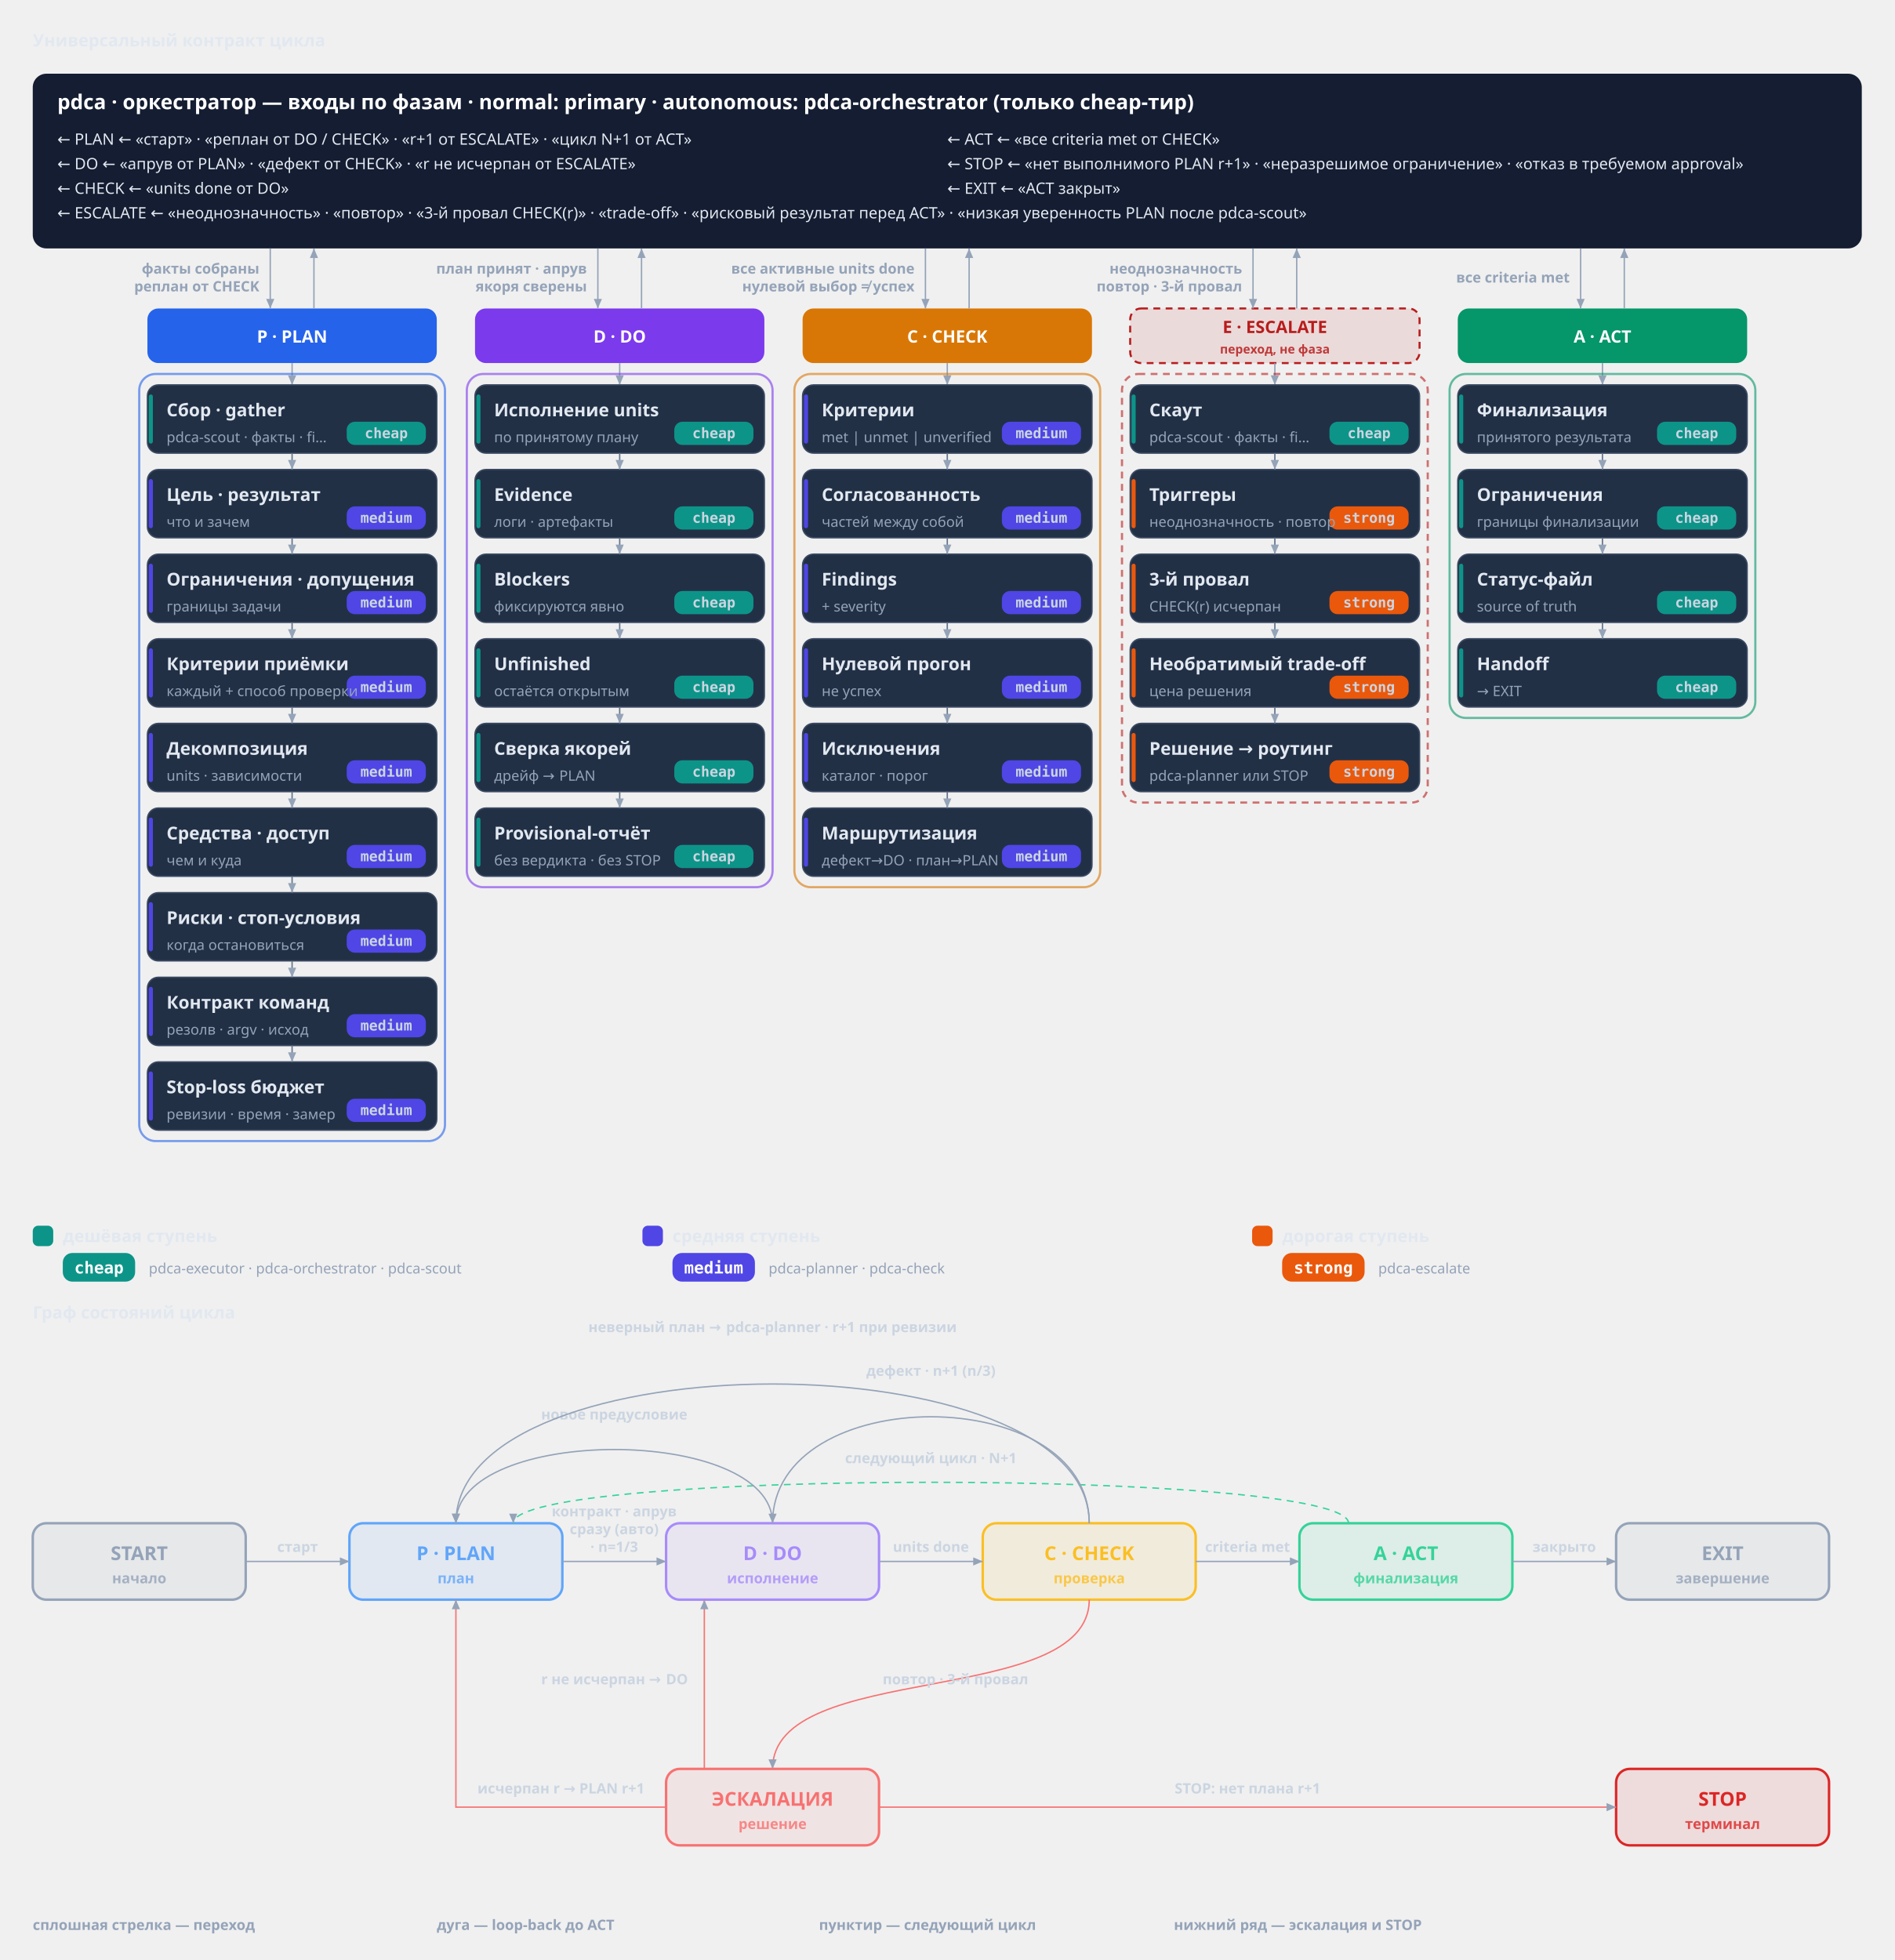
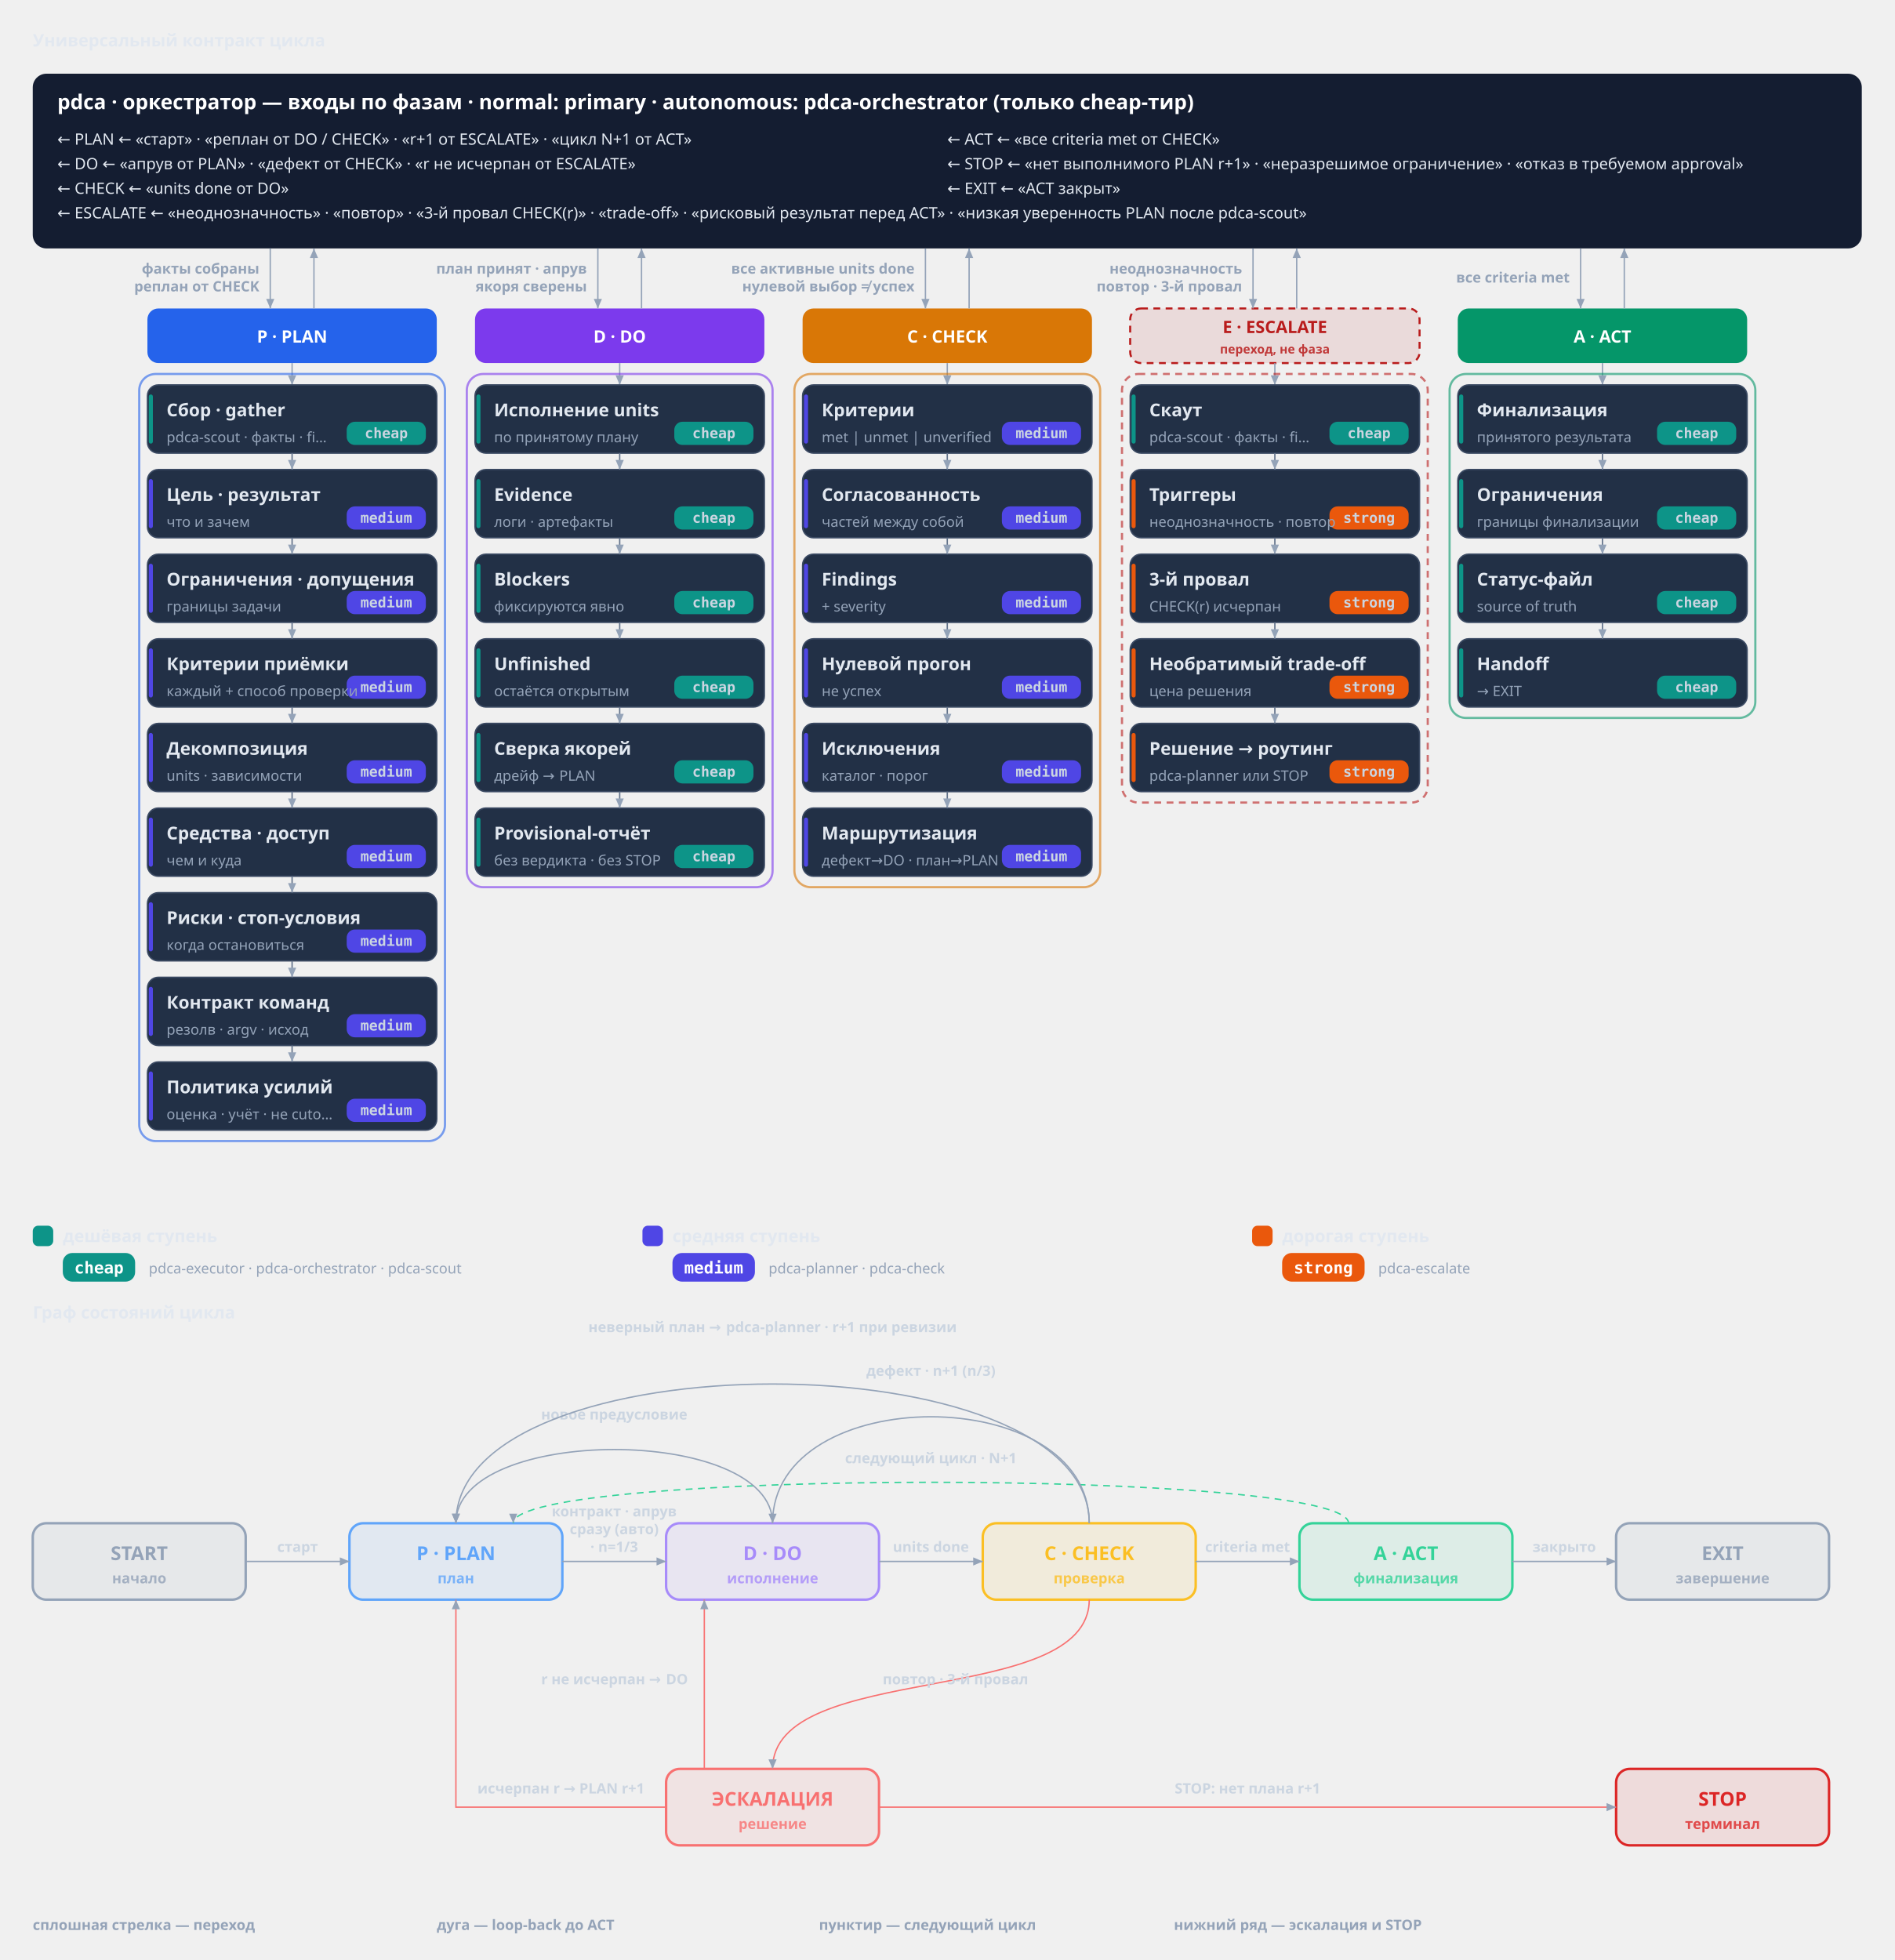
<svg xmlns="http://www.w3.org/2000/svg" viewBox="0 0 1388 1436" width="1388" height="1436" font-family="Segoe UI, system-ui, sans-serif" role="img">
  <defs>
    <marker id="arrow" markerWidth="9" markerHeight="9" refX="7" refY="3" orient="auto">
      <path d="M0,0 L7,3 L0,6 Z" fill="#94a3b8" />
    </marker>
  </defs>
  <style>
.t{font-size:13px;font-weight:600;fill:#e2e8f0}
.s{font-size:10.5px;fill:#94a3b8}
.h{font-size:12.5px;font-weight:700;fill:#ffffff}
.h2{font-size:12.5px;font-weight:700}
.h3{font-size:9px;font-weight:600}
.g{font-size:10.5px;font-weight:600}
.band{fill:#141d31}
.bt{fill:#ffffff;font-size:15px;font-weight:700}
.ol{fill:#e2e8f0;font-size:11.5px}
.lt{font-size:12.5px;font-weight:700;fill:#e2e8f0}
.ls{font-size:10.5px;fill:#94a3b8}
.lm{font-family:ui-monospace,Consolas,Menlo,monospace;font-size:12px;font-weight:700}
.bm{font-family:ui-monospace,Consolas,Menlo,monospace;font-size:10.5px;font-weight:700}
.st{font-size:14px;font-weight:700}
.ss{font-size:10.5px;font-weight:600}
</style>
  <text x="24" y="34" class="lt">Универсальный контракт цикла</text>
  <rect x="24" y="54" width="1340" height="128" rx="10" class="band" />
  <text x="42" y="80" class="bt">pdca · оркестратор — входы по фазам · normal: primary · autonomous: pdca-orchestrator (только cheap-тир)</text>
  <text x="42" y="106" class="ol">← PLAN ← «старт» · «реплан от DO / CHECK» · «r+1 от ESCALATE» · «цикл N+1 от ACT»</text>
  <text x="42" y="124" class="ol">← DO ← «апрув от PLAN» · «дефект от CHECK» · «r не исчерпан от ESCALATE»</text>
  <text x="42" y="142" class="ol">← CHECK ← «units done от DO»</text>
  <text x="42" y="160" class="ol">← ESCALATE ← «неоднозначность» · «повтор» · «3-й провал CHECK(r)» · «trade-off» · «рисковый результат перед ACT» · «низкая уверенность PLAN после pdca-scout»</text>
  <text x="694.0" y="106" class="ol">← ACT ← «все criteria met от CHECK»</text>
  <text x="694.0" y="124" class="ol">← STOP ← «нет выполнимого PLAN r+1» · «неразрешимое ограничение» · «отказ в требуемом approval»</text>
  <text x="694.0" y="142" class="ol">← EXIT ← «ACT закрыт»</text>
  <rect x="108.0" y="226" width="212" height="40" rx="8" fill="#2563eb" />
  <text x="214.0" y="251.0" class="h" fill="#ffffff" text-anchor="middle">P · PLAN</text>
  <polyline points="214.0,266 214.0,282" fill="none" stroke="#94a3b8" marker-end="url(#arrow)" />
  <rect x="108.0" y="282" width="212" height="50" rx="8" fill="#223046" stroke="#3b4a63" stroke-width="1" />
  <rect x="109.0" y="289" width="3" height="36" rx="1.5" fill="#0d9488" />
  <rect x="254.0" y="309" width="58" height="17" rx="6" fill="#0d9488" />
  <text x="283.0" y="321.0" class="bm" fill="#cbd5e1" text-anchor="middle">cheap</text>
  <text x="122.0" y="305" class="t">Сбор · gather</text>
  <text x="122.0" y="324" class="s">pdca-scout · факты · fi…</text>
  <rect x="108.0" y="344" width="212" height="50" rx="8" fill="#223046" stroke="#3b4a63" stroke-width="1" />
  <rect x="109.0" y="351" width="3" height="36" rx="1.5" fill="#4f46e5" />
  <rect x="254.0" y="371" width="58" height="17" rx="6" fill="#4f46e5" />
  <text x="283.0" y="383.0" class="bm" fill="#cbd5e1" text-anchor="middle">medium</text>
  <text x="122.0" y="367" class="t">Цель · результат</text>
  <text x="122.0" y="386" class="s">что и зачем</text>
  <rect x="108.0" y="406" width="212" height="50" rx="8" fill="#223046" stroke="#3b4a63" stroke-width="1" />
  <rect x="109.0" y="413" width="3" height="36" rx="1.5" fill="#4f46e5" />
  <rect x="254.0" y="433" width="58" height="17" rx="6" fill="#4f46e5" />
  <text x="283.0" y="445.0" class="bm" fill="#cbd5e1" text-anchor="middle">medium</text>
  <text x="122.0" y="429" class="t">Ограничения · допущения</text>
  <text x="122.0" y="448" class="s">границы задачи</text>
  <rect x="108.0" y="468" width="212" height="50" rx="8" fill="#223046" stroke="#3b4a63" stroke-width="1" />
  <rect x="109.0" y="475" width="3" height="36" rx="1.5" fill="#4f46e5" />
  <rect x="254.0" y="495" width="58" height="17" rx="6" fill="#4f46e5" />
  <text x="283.0" y="507.0" class="bm" fill="#cbd5e1" text-anchor="middle">medium</text>
  <text x="122.0" y="491" class="t">Критерии приёмки</text>
  <text x="122.0" y="510" class="s">каждый + способ проверки</text>
  <rect x="108.0" y="530" width="212" height="50" rx="8" fill="#223046" stroke="#3b4a63" stroke-width="1" />
  <rect x="109.0" y="537" width="3" height="36" rx="1.5" fill="#4f46e5" />
  <rect x="254.0" y="557" width="58" height="17" rx="6" fill="#4f46e5" />
  <text x="283.0" y="569.0" class="bm" fill="#cbd5e1" text-anchor="middle">medium</text>
  <text x="122.0" y="553" class="t">Декомпозиция</text>
  <text x="122.0" y="572" class="s">units · зависимости</text>
  <rect x="108.0" y="592" width="212" height="50" rx="8" fill="#223046" stroke="#3b4a63" stroke-width="1" />
  <rect x="109.0" y="599" width="3" height="36" rx="1.5" fill="#4f46e5" />
  <rect x="254.0" y="619" width="58" height="17" rx="6" fill="#4f46e5" />
  <text x="283.0" y="631.0" class="bm" fill="#cbd5e1" text-anchor="middle">medium</text>
  <text x="122.0" y="615" class="t">Средства · доступ</text>
  <text x="122.0" y="634" class="s">чем и куда</text>
  <rect x="108.0" y="654" width="212" height="50" rx="8" fill="#223046" stroke="#3b4a63" stroke-width="1" />
  <rect x="109.0" y="661" width="3" height="36" rx="1.5" fill="#4f46e5" />
  <rect x="254.0" y="681" width="58" height="17" rx="6" fill="#4f46e5" />
  <text x="283.0" y="693.0" class="bm" fill="#cbd5e1" text-anchor="middle">medium</text>
  <text x="122.0" y="677" class="t">Риски · стоп-условия</text>
  <text x="122.0" y="696" class="s">когда остановиться</text>
  <rect x="108.0" y="716" width="212" height="50" rx="8" fill="#223046" stroke="#3b4a63" stroke-width="1" />
  <rect x="109.0" y="723" width="3" height="36" rx="1.5" fill="#4f46e5" />
  <rect x="254.0" y="743" width="58" height="17" rx="6" fill="#4f46e5" />
  <text x="283.0" y="755.0" class="bm" fill="#cbd5e1" text-anchor="middle">medium</text>
  <text x="122.0" y="739" class="t">Контракт команд</text>
  <text x="122.0" y="758" class="s">резолв · argv · исход</text>
  <rect x="108.0" y="778" width="212" height="50" rx="8" fill="#223046" stroke="#3b4a63" stroke-width="1" />
  <rect x="109.0" y="785" width="3" height="36" rx="1.5" fill="#4f46e5" />
  <rect x="254.0" y="805" width="58" height="17" rx="6" fill="#4f46e5" />
  <text x="283.0" y="817.0" class="bm" fill="#cbd5e1" text-anchor="middle">medium</text>
-   <text x="122.0" y="801" class="t">Stop-loss бюджет</text>
-   <text x="122.0" y="820" class="s">ревизии · время · замер</text>
+   <text x="122.0" y="801" class="t">Политика усилий</text>
+   <text x="122.0" y="820" class="s">оценка · учёт · не cuto…</text>
  <polyline points="214.0,332 214.0,344" fill="none" stroke="#64748b" marker-end="url(#arrow)" />
  <polyline points="214.0,394 214.0,406" fill="none" stroke="#64748b" marker-end="url(#arrow)" />
  <polyline points="214.0,456 214.0,468" fill="none" stroke="#64748b" marker-end="url(#arrow)" />
  <polyline points="214.0,518 214.0,530" fill="none" stroke="#64748b" marker-end="url(#arrow)" />
  <polyline points="214.0,580 214.0,592" fill="none" stroke="#64748b" marker-end="url(#arrow)" />
  <polyline points="214.0,642 214.0,654" fill="none" stroke="#64748b" marker-end="url(#arrow)" />
  <polyline points="214.0,704 214.0,716" fill="none" stroke="#64748b" marker-end="url(#arrow)" />
  <polyline points="214.0,766 214.0,778" fill="none" stroke="#64748b" marker-end="url(#arrow)" />
  <rect x="102.0" y="274" width="224" height="562" rx="12" fill="none" stroke="#2563eb" stroke-opacity="0.6" stroke-width="1.6" />
  <rect x="348.0" y="226" width="212" height="40" rx="8" fill="#7c3aed" />
  <text x="454.0" y="251.0" class="h" fill="#ffffff" text-anchor="middle">D · DO</text>
  <polyline points="454.0,266 454.0,282" fill="none" stroke="#94a3b8" marker-end="url(#arrow)" />
  <rect x="348.0" y="282" width="212" height="50" rx="8" fill="#223046" stroke="#3b4a63" stroke-width="1" />
  <rect x="349.0" y="289" width="3" height="36" rx="1.5" fill="#0d9488" />
  <rect x="494.0" y="309" width="58" height="17" rx="6" fill="#0d9488" />
  <text x="523.0" y="321.0" class="bm" fill="#cbd5e1" text-anchor="middle">cheap</text>
  <text x="362.0" y="305" class="t">Исполнение units</text>
  <text x="362.0" y="324" class="s">по принятому плану</text>
  <rect x="348.0" y="344" width="212" height="50" rx="8" fill="#223046" stroke="#3b4a63" stroke-width="1" />
  <rect x="349.0" y="351" width="3" height="36" rx="1.5" fill="#0d9488" />
  <rect x="494.0" y="371" width="58" height="17" rx="6" fill="#0d9488" />
  <text x="523.0" y="383.0" class="bm" fill="#cbd5e1" text-anchor="middle">cheap</text>
  <text x="362.0" y="367" class="t">Evidence</text>
  <text x="362.0" y="386" class="s">логи · артефакты</text>
  <rect x="348.0" y="406" width="212" height="50" rx="8" fill="#223046" stroke="#3b4a63" stroke-width="1" />
  <rect x="349.0" y="413" width="3" height="36" rx="1.5" fill="#0d9488" />
  <rect x="494.0" y="433" width="58" height="17" rx="6" fill="#0d9488" />
  <text x="523.0" y="445.0" class="bm" fill="#cbd5e1" text-anchor="middle">cheap</text>
  <text x="362.0" y="429" class="t">Blockers</text>
  <text x="362.0" y="448" class="s">фиксируются явно</text>
  <rect x="348.0" y="468" width="212" height="50" rx="8" fill="#223046" stroke="#3b4a63" stroke-width="1" />
  <rect x="349.0" y="475" width="3" height="36" rx="1.5" fill="#0d9488" />
  <rect x="494.0" y="495" width="58" height="17" rx="6" fill="#0d9488" />
  <text x="523.0" y="507.0" class="bm" fill="#cbd5e1" text-anchor="middle">cheap</text>
  <text x="362.0" y="491" class="t">Unfinished</text>
  <text x="362.0" y="510" class="s">остаётся открытым</text>
  <rect x="348.0" y="530" width="212" height="50" rx="8" fill="#223046" stroke="#3b4a63" stroke-width="1" />
  <rect x="349.0" y="537" width="3" height="36" rx="1.5" fill="#0d9488" />
  <rect x="494.0" y="557" width="58" height="17" rx="6" fill="#0d9488" />
  <text x="523.0" y="569.0" class="bm" fill="#cbd5e1" text-anchor="middle">cheap</text>
  <text x="362.0" y="553" class="t">Сверка якорей</text>
  <text x="362.0" y="572" class="s">дрейф → PLAN</text>
  <rect x="348.0" y="592" width="212" height="50" rx="8" fill="#223046" stroke="#3b4a63" stroke-width="1" />
  <rect x="349.0" y="599" width="3" height="36" rx="1.5" fill="#0d9488" />
  <rect x="494.0" y="619" width="58" height="17" rx="6" fill="#0d9488" />
  <text x="523.0" y="631.0" class="bm" fill="#cbd5e1" text-anchor="middle">cheap</text>
  <text x="362.0" y="615" class="t">Provisional-отчёт</text>
  <text x="362.0" y="634" class="s">без вердикта · без STOP</text>
  <polyline points="454.0,332 454.0,344" fill="none" stroke="#64748b" marker-end="url(#arrow)" />
  <polyline points="454.0,394 454.0,406" fill="none" stroke="#64748b" marker-end="url(#arrow)" />
  <polyline points="454.0,456 454.0,468" fill="none" stroke="#64748b" marker-end="url(#arrow)" />
  <polyline points="454.0,518 454.0,530" fill="none" stroke="#64748b" marker-end="url(#arrow)" />
  <polyline points="454.0,580 454.0,592" fill="none" stroke="#64748b" marker-end="url(#arrow)" />
  <rect x="342.0" y="274" width="224" height="376" rx="12" fill="none" stroke="#7c3aed" stroke-opacity="0.6" stroke-width="1.6" />
  <rect x="588.0" y="226" width="212" height="40" rx="8" fill="#d97706" />
  <text x="694.0" y="251.0" class="h" fill="#ffffff" text-anchor="middle">C · CHECK</text>
  <polyline points="694.0,266 694.0,282" fill="none" stroke="#94a3b8" marker-end="url(#arrow)" />
  <rect x="588.0" y="282" width="212" height="50" rx="8" fill="#223046" stroke="#3b4a63" stroke-width="1" />
  <rect x="589.0" y="289" width="3" height="36" rx="1.5" fill="#4f46e5" />
  <rect x="734.0" y="309" width="58" height="17" rx="6" fill="#4f46e5" />
  <text x="763.0" y="321.0" class="bm" fill="#cbd5e1" text-anchor="middle">medium</text>
  <text x="602.0" y="305" class="t">Критерии</text>
  <text x="602.0" y="324" class="s">met | unmet | unverified</text>
  <rect x="588.0" y="344" width="212" height="50" rx="8" fill="#223046" stroke="#3b4a63" stroke-width="1" />
  <rect x="589.0" y="351" width="3" height="36" rx="1.5" fill="#4f46e5" />
  <rect x="734.0" y="371" width="58" height="17" rx="6" fill="#4f46e5" />
  <text x="763.0" y="383.0" class="bm" fill="#cbd5e1" text-anchor="middle">medium</text>
  <text x="602.0" y="367" class="t">Согласованность</text>
  <text x="602.0" y="386" class="s">частей между собой</text>
  <rect x="588.0" y="406" width="212" height="50" rx="8" fill="#223046" stroke="#3b4a63" stroke-width="1" />
  <rect x="589.0" y="413" width="3" height="36" rx="1.5" fill="#4f46e5" />
  <rect x="734.0" y="433" width="58" height="17" rx="6" fill="#4f46e5" />
  <text x="763.0" y="445.0" class="bm" fill="#cbd5e1" text-anchor="middle">medium</text>
  <text x="602.0" y="429" class="t">Findings</text>
  <text x="602.0" y="448" class="s">+ severity</text>
  <rect x="588.0" y="468" width="212" height="50" rx="8" fill="#223046" stroke="#3b4a63" stroke-width="1" />
  <rect x="589.0" y="475" width="3" height="36" rx="1.5" fill="#4f46e5" />
  <rect x="734.0" y="495" width="58" height="17" rx="6" fill="#4f46e5" />
  <text x="763.0" y="507.0" class="bm" fill="#cbd5e1" text-anchor="middle">medium</text>
  <text x="602.0" y="491" class="t">Нулевой прогон</text>
  <text x="602.0" y="510" class="s">не успех</text>
  <rect x="588.0" y="530" width="212" height="50" rx="8" fill="#223046" stroke="#3b4a63" stroke-width="1" />
  <rect x="589.0" y="537" width="3" height="36" rx="1.5" fill="#4f46e5" />
  <rect x="734.0" y="557" width="58" height="17" rx="6" fill="#4f46e5" />
  <text x="763.0" y="569.0" class="bm" fill="#cbd5e1" text-anchor="middle">medium</text>
  <text x="602.0" y="553" class="t">Исключения</text>
  <text x="602.0" y="572" class="s">каталог · порог</text>
  <rect x="588.0" y="592" width="212" height="50" rx="8" fill="#223046" stroke="#3b4a63" stroke-width="1" />
  <rect x="589.0" y="599" width="3" height="36" rx="1.5" fill="#4f46e5" />
  <rect x="734.0" y="619" width="58" height="17" rx="6" fill="#4f46e5" />
  <text x="763.0" y="631.0" class="bm" fill="#cbd5e1" text-anchor="middle">medium</text>
  <text x="602.0" y="615" class="t">Маршрутизация</text>
  <text x="602.0" y="634" class="s">дефект→DO · план→PLAN</text>
  <polyline points="694.0,332 694.0,344" fill="none" stroke="#64748b" marker-end="url(#arrow)" />
  <polyline points="694.0,394 694.0,406" fill="none" stroke="#64748b" marker-end="url(#arrow)" />
  <polyline points="694.0,456 694.0,468" fill="none" stroke="#64748b" marker-end="url(#arrow)" />
  <polyline points="694.0,518 694.0,530" fill="none" stroke="#64748b" marker-end="url(#arrow)" />
  <polyline points="694.0,580 694.0,592" fill="none" stroke="#64748b" marker-end="url(#arrow)" />
  <rect x="582.0" y="274" width="224" height="376" rx="12" fill="none" stroke="#d97706" stroke-opacity="0.6" stroke-width="1.6" />
  <rect x="828.0" y="226" width="212" height="40" rx="8" fill="#b91c1c" fill-opacity="0.10" stroke="#b91c1c" stroke-width="1.5" stroke-dasharray="5,4" />
  <text x="934.0" y="244.0" class="h2" fill="#b91c1c" text-anchor="middle">E · ESCALATE</text>
  <text x="934.0" y="259.0" class="h3" fill="#b91c1c" opacity="0.85" text-anchor="middle">переход, не фаза</text>
  <polyline points="934.0,266 934.0,282" fill="none" stroke="#94a3b8" marker-end="url(#arrow)" />
  <rect x="828.0" y="282" width="212" height="50" rx="8" fill="#223046" stroke="#3b4a63" stroke-width="1" />
  <rect x="829.0" y="289" width="3" height="36" rx="1.5" fill="#0d9488" />
  <rect x="974.0" y="309" width="58" height="17" rx="6" fill="#0d9488" />
  <text x="1003.0" y="321.0" class="bm" fill="#cbd5e1" text-anchor="middle">cheap</text>
  <text x="842.0" y="305" class="t">Скаут</text>
  <text x="842.0" y="324" class="s">pdca-scout · факты · fi…</text>
  <rect x="828.0" y="344" width="212" height="50" rx="8" fill="#223046" stroke="#3b4a63" stroke-width="1" />
  <rect x="829.0" y="351" width="3" height="36" rx="1.5" fill="#ea580c" />
  <rect x="974.0" y="371" width="58" height="17" rx="6" fill="#ea580c" />
  <text x="1003.0" y="383.0" class="bm" fill="#cbd5e1" text-anchor="middle">strong</text>
  <text x="842.0" y="367" class="t">Триггеры</text>
  <text x="842.0" y="386" class="s">неоднозначность · повтор</text>
  <rect x="828.0" y="406" width="212" height="50" rx="8" fill="#223046" stroke="#3b4a63" stroke-width="1" />
  <rect x="829.0" y="413" width="3" height="36" rx="1.5" fill="#ea580c" />
  <rect x="974.0" y="433" width="58" height="17" rx="6" fill="#ea580c" />
  <text x="1003.0" y="445.0" class="bm" fill="#cbd5e1" text-anchor="middle">strong</text>
  <text x="842.0" y="429" class="t">3-й провал</text>
  <text x="842.0" y="448" class="s">CHECK(r) исчерпан</text>
  <rect x="828.0" y="468" width="212" height="50" rx="8" fill="#223046" stroke="#3b4a63" stroke-width="1" />
  <rect x="829.0" y="475" width="3" height="36" rx="1.5" fill="#ea580c" />
  <rect x="974.0" y="495" width="58" height="17" rx="6" fill="#ea580c" />
  <text x="1003.0" y="507.0" class="bm" fill="#cbd5e1" text-anchor="middle">strong</text>
  <text x="842.0" y="491" class="t">Необратимый trade-off</text>
  <text x="842.0" y="510" class="s">цена решения</text>
  <rect x="828.0" y="530" width="212" height="50" rx="8" fill="#223046" stroke="#3b4a63" stroke-width="1" />
  <rect x="829.0" y="537" width="3" height="36" rx="1.5" fill="#ea580c" />
  <rect x="974.0" y="557" width="58" height="17" rx="6" fill="#ea580c" />
  <text x="1003.0" y="569.0" class="bm" fill="#cbd5e1" text-anchor="middle">strong</text>
  <text x="842.0" y="553" class="t">Решение → роутинг</text>
  <text x="842.0" y="572" class="s">pdca-planner или STOP</text>
  <polyline points="934.0,332 934.0,344" fill="none" stroke="#64748b" marker-end="url(#arrow)" />
  <polyline points="934.0,394 934.0,406" fill="none" stroke="#64748b" marker-end="url(#arrow)" />
  <polyline points="934.0,456 934.0,468" fill="none" stroke="#64748b" marker-end="url(#arrow)" />
  <polyline points="934.0,518 934.0,530" fill="none" stroke="#64748b" marker-end="url(#arrow)" />
  <rect x="822.0" y="274" width="224" height="314" rx="12" fill="none" stroke="#b91c1c" stroke-opacity="0.6" stroke-width="1.6" stroke-dasharray="5,4" />
  <rect x="1068.0" y="226" width="212" height="40" rx="8" fill="#059669" />
  <text x="1174.0" y="251.0" class="h" fill="#ffffff" text-anchor="middle">A · ACT</text>
  <polyline points="1174.0,266 1174.0,282" fill="none" stroke="#94a3b8" marker-end="url(#arrow)" />
  <rect x="1068.0" y="282" width="212" height="50" rx="8" fill="#223046" stroke="#3b4a63" stroke-width="1" />
  <rect x="1069.0" y="289" width="3" height="36" rx="1.5" fill="#0d9488" />
  <rect x="1214.0" y="309" width="58" height="17" rx="6" fill="#0d9488" />
  <text x="1243.0" y="321.0" class="bm" fill="#cbd5e1" text-anchor="middle">cheap</text>
  <text x="1082.0" y="305" class="t">Финализация</text>
  <text x="1082.0" y="324" class="s">принятого результата</text>
  <rect x="1068.0" y="344" width="212" height="50" rx="8" fill="#223046" stroke="#3b4a63" stroke-width="1" />
  <rect x="1069.0" y="351" width="3" height="36" rx="1.5" fill="#0d9488" />
  <rect x="1214.0" y="371" width="58" height="17" rx="6" fill="#0d9488" />
  <text x="1243.0" y="383.0" class="bm" fill="#cbd5e1" text-anchor="middle">cheap</text>
  <text x="1082.0" y="367" class="t">Ограничения</text>
  <text x="1082.0" y="386" class="s">границы финализации</text>
  <rect x="1068.0" y="406" width="212" height="50" rx="8" fill="#223046" stroke="#3b4a63" stroke-width="1" />
  <rect x="1069.0" y="413" width="3" height="36" rx="1.5" fill="#0d9488" />
  <rect x="1214.0" y="433" width="58" height="17" rx="6" fill="#0d9488" />
  <text x="1243.0" y="445.0" class="bm" fill="#cbd5e1" text-anchor="middle">cheap</text>
  <text x="1082.0" y="429" class="t">Статус-файл</text>
  <text x="1082.0" y="448" class="s">source of truth</text>
  <rect x="1068.0" y="468" width="212" height="50" rx="8" fill="#223046" stroke="#3b4a63" stroke-width="1" />
  <rect x="1069.0" y="475" width="3" height="36" rx="1.5" fill="#0d9488" />
  <rect x="1214.0" y="495" width="58" height="17" rx="6" fill="#0d9488" />
  <text x="1243.0" y="507.0" class="bm" fill="#cbd5e1" text-anchor="middle">cheap</text>
  <text x="1082.0" y="491" class="t">Handoff</text>
  <text x="1082.0" y="510" class="s">→ EXIT</text>
  <polyline points="1174.0,332 1174.0,344" fill="none" stroke="#64748b" marker-end="url(#arrow)" />
  <polyline points="1174.0,394 1174.0,406" fill="none" stroke="#64748b" marker-end="url(#arrow)" />
  <polyline points="1174.0,456 1174.0,468" fill="none" stroke="#64748b" marker-end="url(#arrow)" />
  <rect x="1062.0" y="274" width="224" height="252" rx="12" fill="none" stroke="#059669" stroke-opacity="0.6" stroke-width="1.6" />
  <polyline points="198.0,182 198.0,226" fill="none" stroke="#94a3b8" data-edge-id="dispatch_p" marker-end="url(#arrow)" />
  <text x="190.0" y="200.5" class="g" fill="#94a3b8" text-anchor="end">факты собраны</text>
  <text x="190.0" y="213.5" class="g" fill="#94a3b8" text-anchor="end">реплан от CHECK</text>
  <polyline points="230.0,226 230.0,182" fill="none" stroke="#94a3b8" data-edge-id="return_p" marker-end="url(#arrow)" />
  <polyline points="438.0,182 438.0,226" fill="none" stroke="#94a3b8" data-edge-id="dispatch_d" marker-end="url(#arrow)" />
  <text x="430.0" y="200.5" class="g" fill="#94a3b8" text-anchor="end">план принят · апрув</text>
  <text x="430.0" y="213.5" class="g" fill="#94a3b8" text-anchor="end">якоря сверены</text>
  <polyline points="470.0,226 470.0,182" fill="none" stroke="#94a3b8" data-edge-id="return_d" marker-end="url(#arrow)" />
  <polyline points="678.0,182 678.0,226" fill="none" stroke="#94a3b8" data-edge-id="dispatch_c" marker-end="url(#arrow)" />
  <text x="670.0" y="200.5" class="g" fill="#94a3b8" text-anchor="end">все активные units done</text>
  <text x="670.0" y="213.5" class="g" fill="#94a3b8" text-anchor="end">нулевой выбор ≠ успех</text>
  <polyline points="710.0,226 710.0,182" fill="none" stroke="#94a3b8" data-edge-id="return_c" marker-end="url(#arrow)" />
  <polyline points="918.0,182 918.0,226" fill="none" stroke="#94a3b8" data-edge-id="dispatch_e" marker-end="url(#arrow)" />
  <text x="910.0" y="200.5" class="g" fill="#94a3b8" text-anchor="end">неоднозначность</text>
  <text x="910.0" y="213.5" class="g" fill="#94a3b8" text-anchor="end">повтор · 3-й провал</text>
  <polyline points="950.0,226 950.0,182" fill="none" stroke="#94a3b8" data-edge-id="return_e" marker-end="url(#arrow)" />
  <polyline points="1158.0,182 1158.0,226" fill="none" stroke="#94a3b8" data-edge-id="dispatch_a" marker-end="url(#arrow)" />
  <text x="1150.0" y="207.0" class="g" fill="#94a3b8" text-anchor="end">все criteria met</text>
  <polyline points="1190.0,226 1190.0,182" fill="none" stroke="#94a3b8" data-edge-id="return_a" marker-end="url(#arrow)" />
  <rect x="24.0" y="898" width="15" height="15" rx="4" fill="#0d9488" />
  <text x="46.0" y="910" class="lt">дешёвая ступень</text>
  <rect x="46.0" y="918" width="53.0" height="21" rx="7" fill="#0d9488" />
  <text x="72.5" y="933" class="lm" fill="#ffffff" text-anchor="middle">cheap</text>
  <text x="109.0" y="933" class="ls">pdca-executor · pdca-orchestrator · pdca-scout</text>
  <rect x="470.667" y="898" width="15" height="15" rx="4" fill="#4f46e5" />
  <text x="492.667" y="910" class="lt">средняя ступень</text>
  <rect x="492.667" y="918" width="60.4" height="21" rx="7" fill="#4f46e5" />
  <text x="522.867" y="933" class="lm" fill="#ffffff" text-anchor="middle">medium</text>
  <text x="563.067" y="933" class="ls">pdca-planner · pdca-check</text>
  <rect x="917.333" y="898" width="15" height="15" rx="4" fill="#ea580c" />
  <text x="939.333" y="910" class="lt">дорогая ступень</text>
  <rect x="939.333" y="918" width="60.4" height="21" rx="7" fill="#ea580c" />
  <text x="969.533" y="933" class="lm" fill="#ffffff" text-anchor="middle">strong</text>
  <text x="1009.733" y="933" class="ls">pdca-escalate</text>
  <text x="24" y="966" class="lt">Граф состояний цикла</text>
  <rect x="24" y="1116" width="156" height="56" rx="10" fill="#94a3b8" fill-opacity="0.10" stroke="#94a3b8" stroke-width="1.8" data-node-id="START" />
  <text x="102.0" y="1143.0" class="st" fill="#94a3b8" text-anchor="middle">START</text>
  <text x="102.0" y="1160.0" class="ss" fill="#94a3b8" text-anchor="middle" opacity="0.8">начало</text>
  <rect x="256" y="1116" width="156" height="56" rx="10" fill="#60a5fa" fill-opacity="0.10" stroke="#60a5fa" stroke-width="1.8" data-node-id="PLAN" />
  <text x="334.0" y="1143.0" class="st" fill="#60a5fa" text-anchor="middle">P · PLAN</text>
  <text x="334.0" y="1160.0" class="ss" fill="#60a5fa" text-anchor="middle" opacity="0.8">план</text>
  <rect x="488" y="1116" width="156" height="56" rx="10" fill="#a78bfa" fill-opacity="0.10" stroke="#a78bfa" stroke-width="1.8" data-node-id="DO" />
  <text x="566.0" y="1143.0" class="st" fill="#a78bfa" text-anchor="middle">D · DO</text>
  <text x="566.0" y="1160.0" class="ss" fill="#a78bfa" text-anchor="middle" opacity="0.8">исполнение</text>
  <rect x="720" y="1116" width="156" height="56" rx="10" fill="#fbbf24" fill-opacity="0.10" stroke="#fbbf24" stroke-width="1.8" data-node-id="CHECK" />
  <text x="798.0" y="1143.0" class="st" fill="#fbbf24" text-anchor="middle">C · CHECK</text>
  <text x="798.0" y="1160.0" class="ss" fill="#fbbf24" text-anchor="middle" opacity="0.8">проверка</text>
  <rect x="952" y="1116" width="156" height="56" rx="10" fill="#34d399" fill-opacity="0.10" stroke="#34d399" stroke-width="1.8" data-node-id="ACT" />
  <text x="1030.0" y="1143.0" class="st" fill="#34d399" text-anchor="middle">A · ACT</text>
  <text x="1030.0" y="1160.0" class="ss" fill="#34d399" text-anchor="middle" opacity="0.8">финализация</text>
  <rect x="1184" y="1116" width="156" height="56" rx="10" fill="#94a3b8" fill-opacity="0.10" stroke="#94a3b8" stroke-width="1.8" data-node-id="EXIT" />
  <text x="1262.0" y="1143.0" class="st" fill="#94a3b8" text-anchor="middle">EXIT</text>
  <text x="1262.0" y="1160.0" class="ss" fill="#94a3b8" text-anchor="middle" opacity="0.8">завершение</text>
  <polyline points="180,1144.0 256,1144.0" fill="none" stroke="#94a3b8" data-edge-id="start_plan" marker-end="url(#arrow)" />
  <text x="218.0" y="1137.0" class="g" fill="#cbd5e1" text-anchor="middle">старт</text>
  <polyline points="412,1144.0 488,1144.0" fill="none" stroke="#94a3b8" data-edge-id="plan_do" marker-end="url(#arrow)" />
  <text x="450.0" y="1111.0" class="g" fill="#cbd5e1" text-anchor="middle">контракт · апрув</text>
  <text x="450.0" y="1124.0" class="g" fill="#cbd5e1" text-anchor="middle">сразу (авто)</text>
  <text x="450.0" y="1137.0" class="g" fill="#cbd5e1" text-anchor="middle">· n=1/3</text>
  <polyline points="644,1144.0 720,1144.0" fill="none" stroke="#94a3b8" data-edge-id="do_check" marker-end="url(#arrow)" />
  <text x="682.0" y="1137.0" class="g" fill="#cbd5e1" text-anchor="middle">units done</text>
  <polyline points="876,1144.0 952,1144.0" fill="none" stroke="#94a3b8" data-edge-id="check_act" marker-end="url(#arrow)" />
  <text x="914.0" y="1137.0" class="g" fill="#cbd5e1" text-anchor="middle">criteria met</text>
  <polyline points="1108,1144.0 1184,1144.0" fill="none" stroke="#94a3b8" data-edge-id="act_exit" marker-end="url(#arrow)" />
  <text x="1146.0" y="1137.0" class="g" fill="#cbd5e1" text-anchor="middle">закрыто</text>
  <path d="M988,1116 C988,1076 376,1076 376,1116" fill="none" stroke="#34d399" stroke-dasharray="5,4" data-edge-id="act_plan" marker-end="url(#arrow)" />
  <text x="682" y="1072" class="g" fill="#cbd5e1" text-anchor="middle">следующий цикл · N+1</text>
  <path d="M566,1116 C566,1044 334,1044 334,1116" fill="none" stroke="#94a3b8" data-edge-id="do_plan_blocker" marker-end="url(#arrow)" />
  <text x="450" y="1040" class="g" fill="#cbd5e1" text-anchor="middle">новое предусловие</text>
  <path d="M798,1116 C798,1012 566,1012 566,1116" fill="none" stroke="#94a3b8" data-edge-id="check_do_defect" marker-end="url(#arrow)" />
  <text x="682" y="1008" class="g" fill="#cbd5e1" text-anchor="middle">дефект · n+1 (n/3)</text>
  <path d="M798,1116 C798,980 334,980 334,1116" fill="none" stroke="#94a3b8" data-edge-id="check_plan_replan" marker-end="url(#arrow)" />
  <text x="566" y="976" class="g" fill="#cbd5e1" text-anchor="middle">неверный план → pdca-planner · r+1 при ревизии</text>
  <rect x="488" y="1296" width="156" height="56" rx="10" fill="#f87171" fill-opacity="0.10" stroke="#f87171" stroke-width="1.8" data-node-id="ESCALATE" />
  <text x="566.0" y="1323.0" class="st" fill="#f87171" text-anchor="middle">ЭСКАЛАЦИЯ</text>
  <text x="566.0" y="1340.0" class="ss" fill="#f87171" text-anchor="middle" opacity="0.8">решение</text>
  <rect x="1184" y="1296" width="156" height="56" rx="10" fill="#dc2626" fill-opacity="0.10" stroke="#dc2626" stroke-width="1.8" data-node-id="STOP" />
  <text x="1262.0" y="1323.0" class="st" fill="#dc2626" text-anchor="middle">STOP</text>
  <text x="1262.0" y="1340.0" class="ss" fill="#dc2626" text-anchor="middle" opacity="0.8">терминал</text>
  <path d="M798,1172 C798,1252 566,1216 566,1296" fill="none" stroke="#f87171" data-edge-id="check_escalate" marker-end="url(#arrow)" />
  <text x="700" y="1234.0" class="g" fill="#cbd5e1" text-anchor="middle">повтор · 3-й провал</text>
  <polyline points="516,1296 516,1172" fill="none" stroke="#f87171" data-edge-id="escalate_do" marker-end="url(#arrow)" />
  <text x="504" y="1234.0" class="g" fill="#cbd5e1" text-anchor="end">r не исчерпан → DO</text>
  <polyline points="488,1324.0 334,1324.0 334,1172" fill="none" stroke="#f87171" data-edge-id="escalate_plan" marker-end="url(#arrow)" />
  <text x="411" y="1314.0" class="g" fill="#cbd5e1" text-anchor="middle">исчерпан r → PLAN r+1</text>
  <polyline points="644,1324.0 1184,1324.0" fill="none" stroke="#f87171" data-edge-id="escalate_stop" marker-end="url(#arrow)" />
  <text x="914" y="1314.0" class="g" fill="#cbd5e1" text-anchor="middle">STOP: нет плана r+1</text>
  <text x="24" y="1414" class="g" fill="#94a3b8" text-anchor="start">сплошная стрелка — переход</text>
  <text x="320" y="1414" class="g" fill="#94a3b8" text-anchor="start">дуга — loop-back до ACT</text>
  <text x="600" y="1414" class="g" fill="#94a3b8" text-anchor="start">пунктир — следующий цикл</text>
  <text x="860" y="1414" class="g" fill="#94a3b8" text-anchor="start">нижний ряд — эскалация и STOP</text>
</svg>
